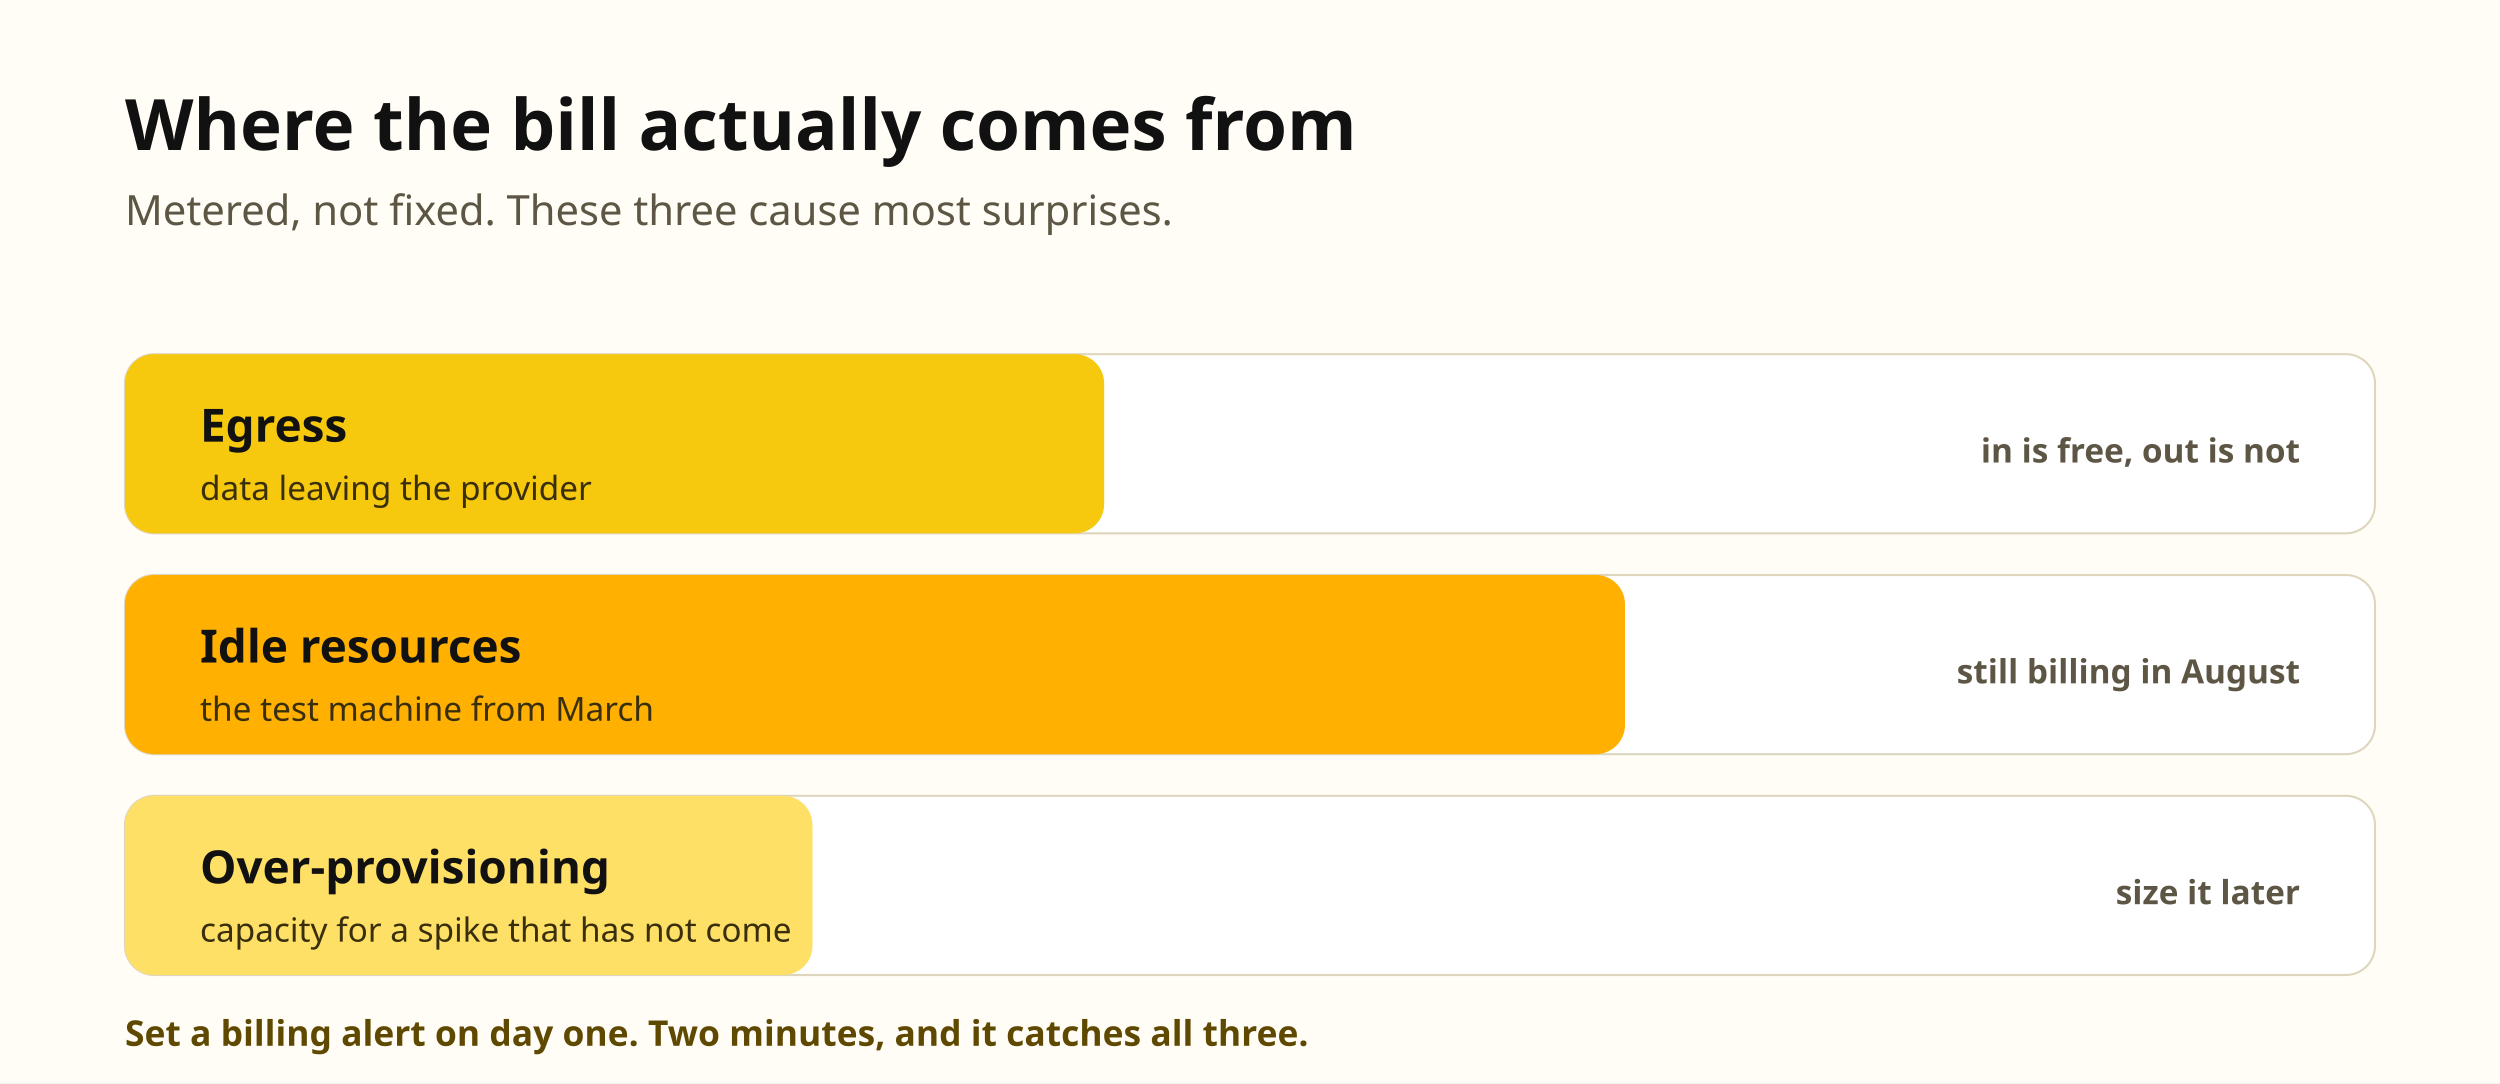
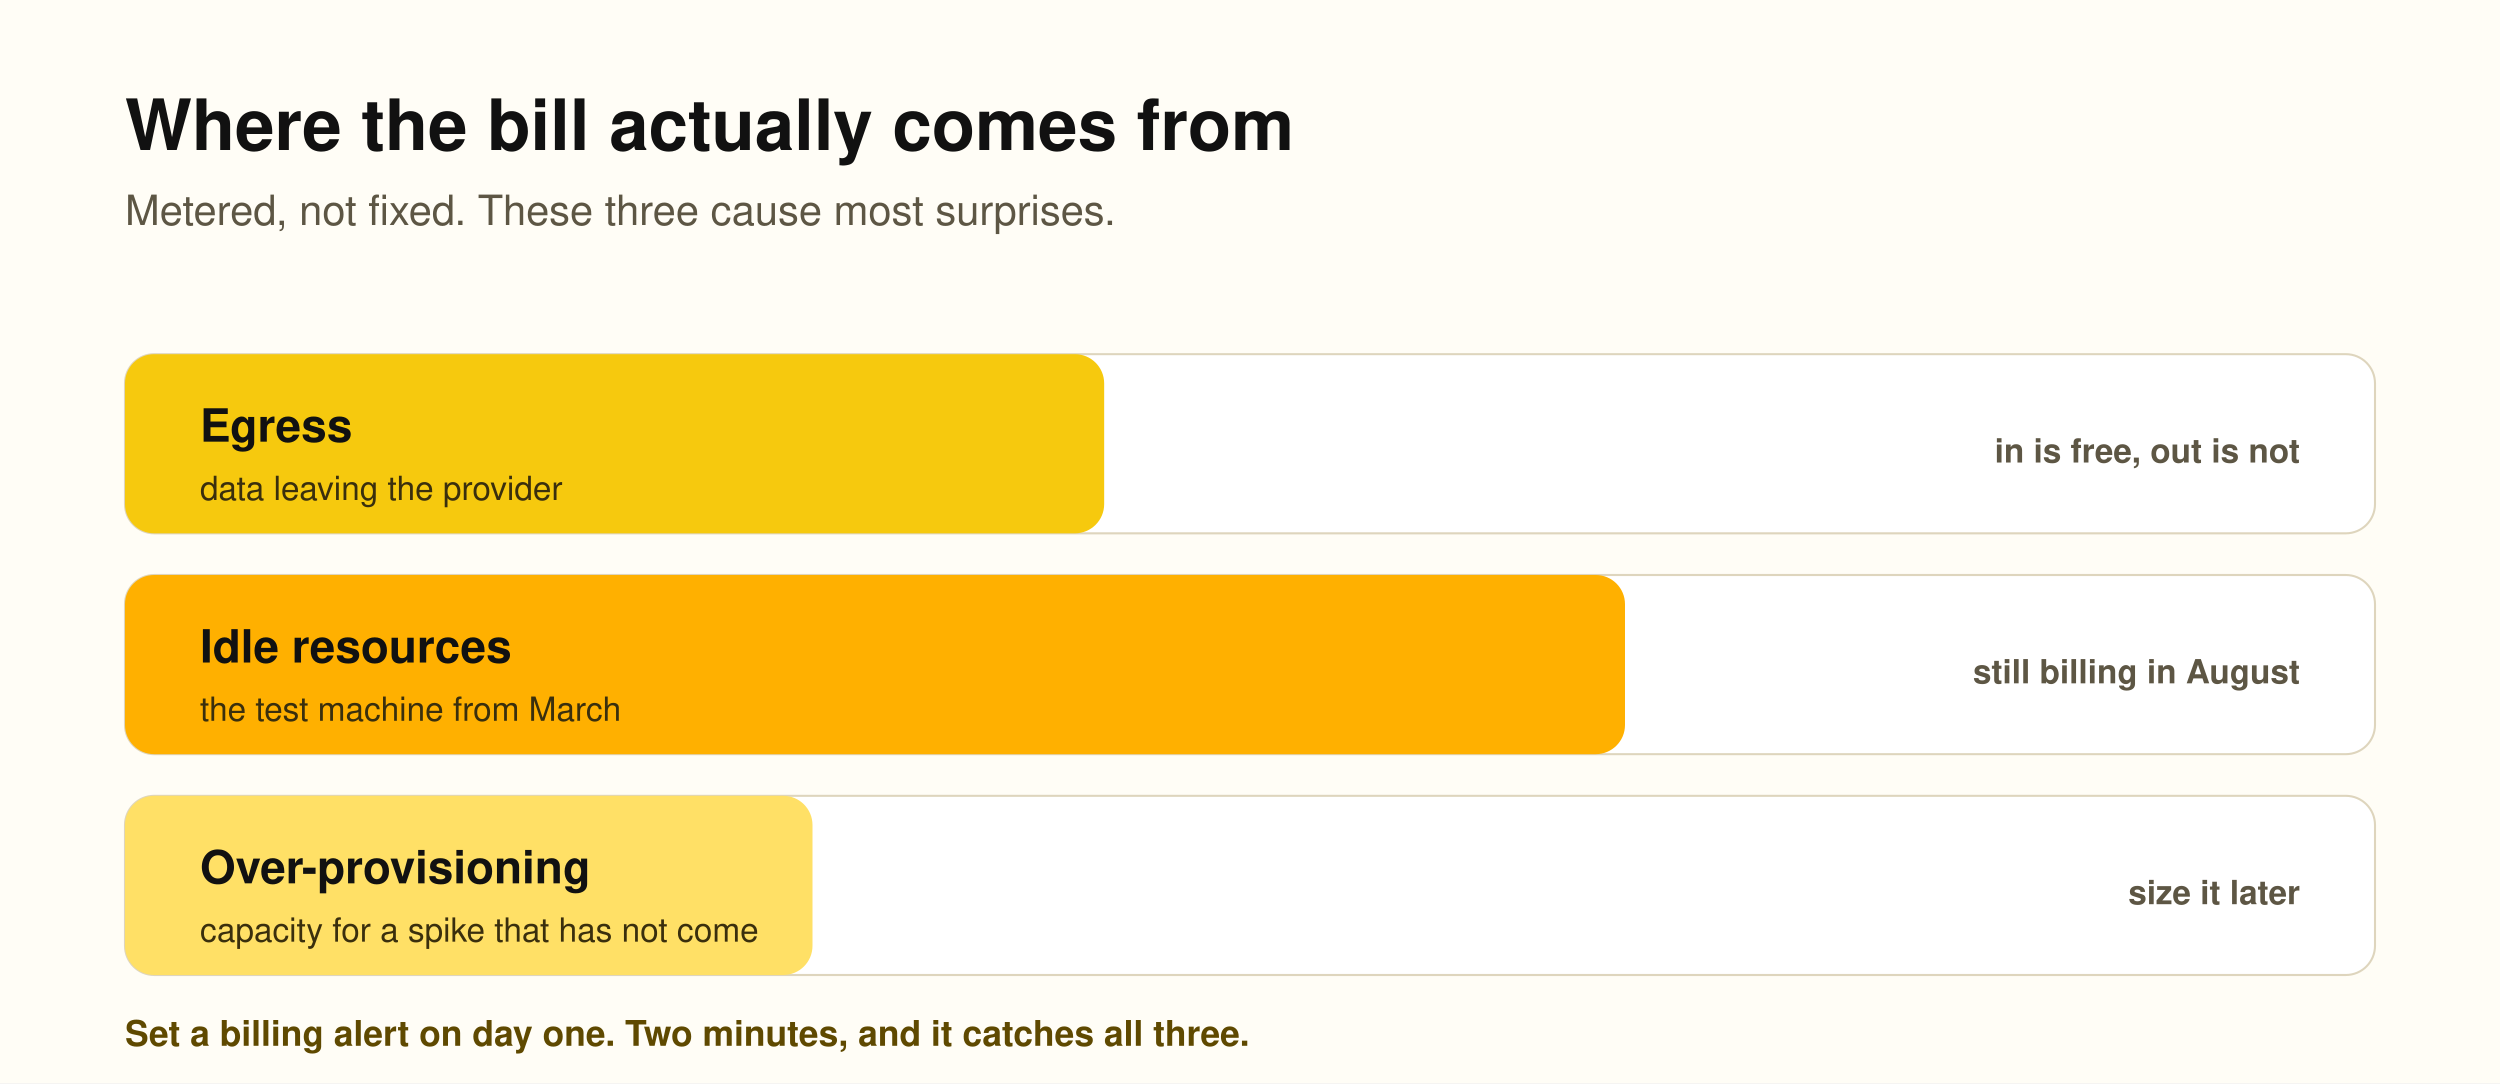
<svg xmlns="http://www.w3.org/2000/svg" viewBox="0 0 1200 520" width="1200" height="520" role="img" aria-label="The three recurring sources of surprise cloud costs: egress, idle resources and over-provisioning.">
  <rect width="1200" height="520" fill="#fffdf6" />
-   <g font-family="'Plus Jakarta Sans',sans-serif">
+   <g font-family="'Plus Jakarta Sans','Helvetica Neue',Helvetica,Arial,sans-serif">
    <text x="60" y="72" font-size="34" font-weight="800" fill="#111111">Where the bill actually comes from</text>
    <text x="60" y="108" font-size="20" fill="#5d5644">Metered, not fixed. These three cause most surprises.</text>
    <g>
      <rect x="60" y="170" width="1080" height="86" rx="14" fill="#ffffff" stroke="#ded5bd" />
      <rect x="60" y="170" width="470" height="86" rx="14" fill="#f6c90e" />
      <text x="96" y="212" font-size="22" font-weight="800" fill="#111111">Egress</text>
      <text x="96" y="240" font-size="16" fill="#3a2f0d">data leaving the provider</text>
      <text x="1104" y="222" font-size="16" font-weight="700" fill="#5d5644" text-anchor="end">in is free, out is not</text>
    </g>
    <g>
      <rect x="60" y="276" width="1080" height="86" rx="14" fill="#ffffff" stroke="#ded5bd" />
      <rect x="60" y="276" width="720" height="86" rx="14" fill="#ffb000" />
      <text x="96" y="318" font-size="22" font-weight="800" fill="#111111">Idle resources</text>
      <text x="96" y="346" font-size="16" fill="#3a2f0d">the test machine from March</text>
      <text x="1104" y="328" font-size="16" font-weight="700" fill="#5d5644" text-anchor="end">still billing in August</text>
    </g>
    <g>
      <rect x="60" y="382" width="1080" height="86" rx="14" fill="#ffffff" stroke="#ded5bd" />
      <rect x="60" y="382" width="330" height="86" rx="14" fill="#ffe066" />
      <text x="96" y="424" font-size="22" font-weight="800" fill="#111111">Over-provisioning</text>
      <text x="96" y="452" font-size="16" fill="#3a2f0d">capacity for a spike that has not come</text>
      <text x="1104" y="434" font-size="16" font-weight="700" fill="#5d5644" text-anchor="end">size it later</text>
    </g>
    <text x="60" y="502" font-size="17" font-weight="700" fill="#5f4900">Set a billing alert on day one. Two minutes, and it catches all three.</text>
  </g>
</svg>
